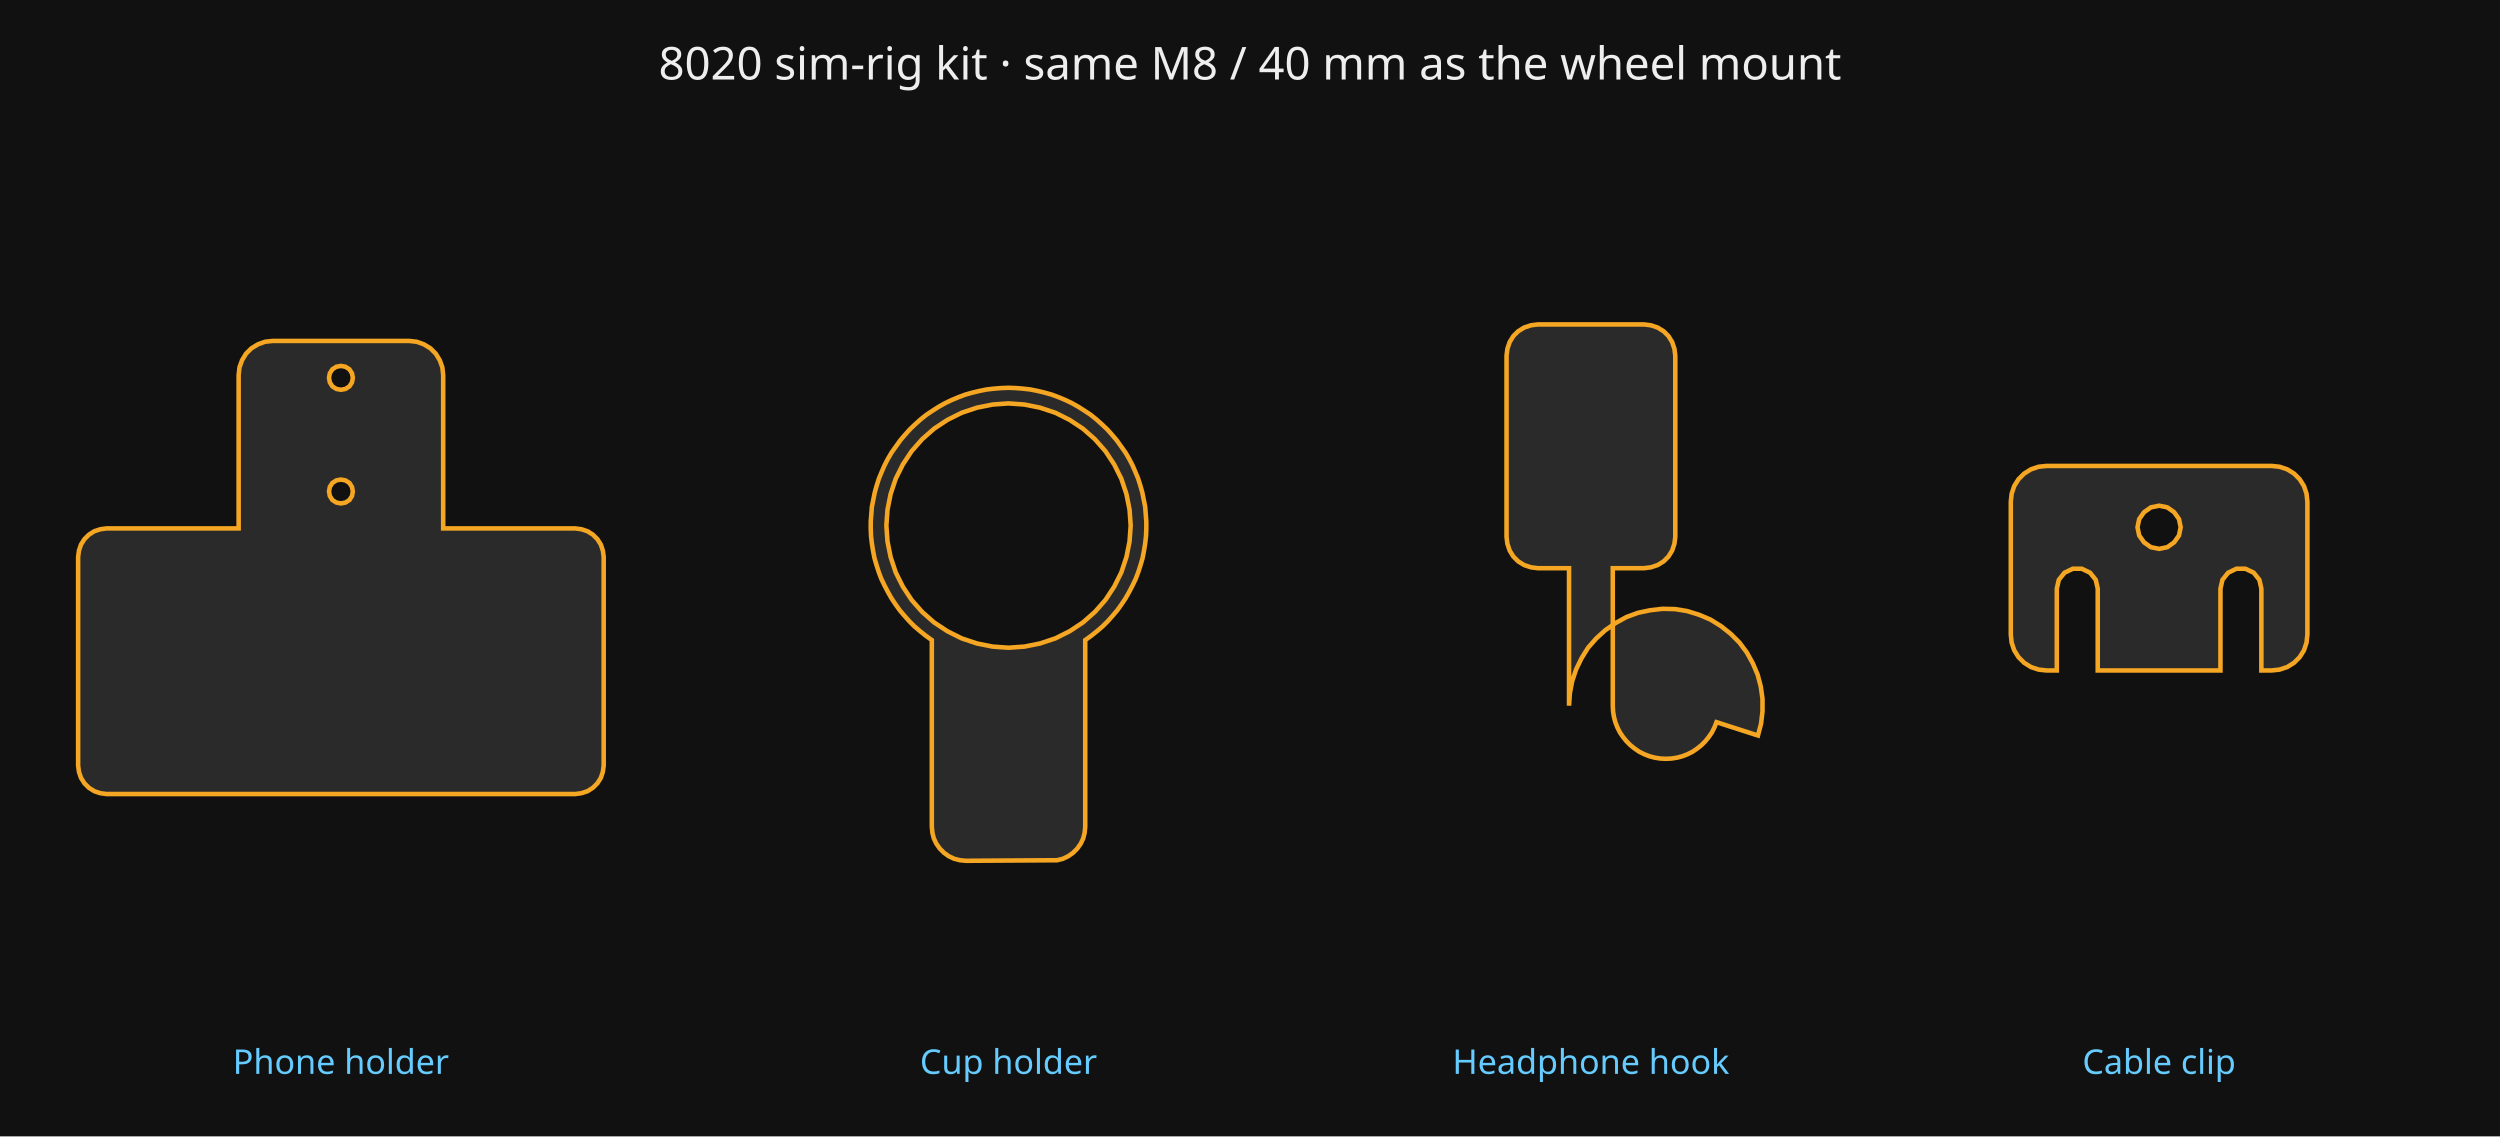
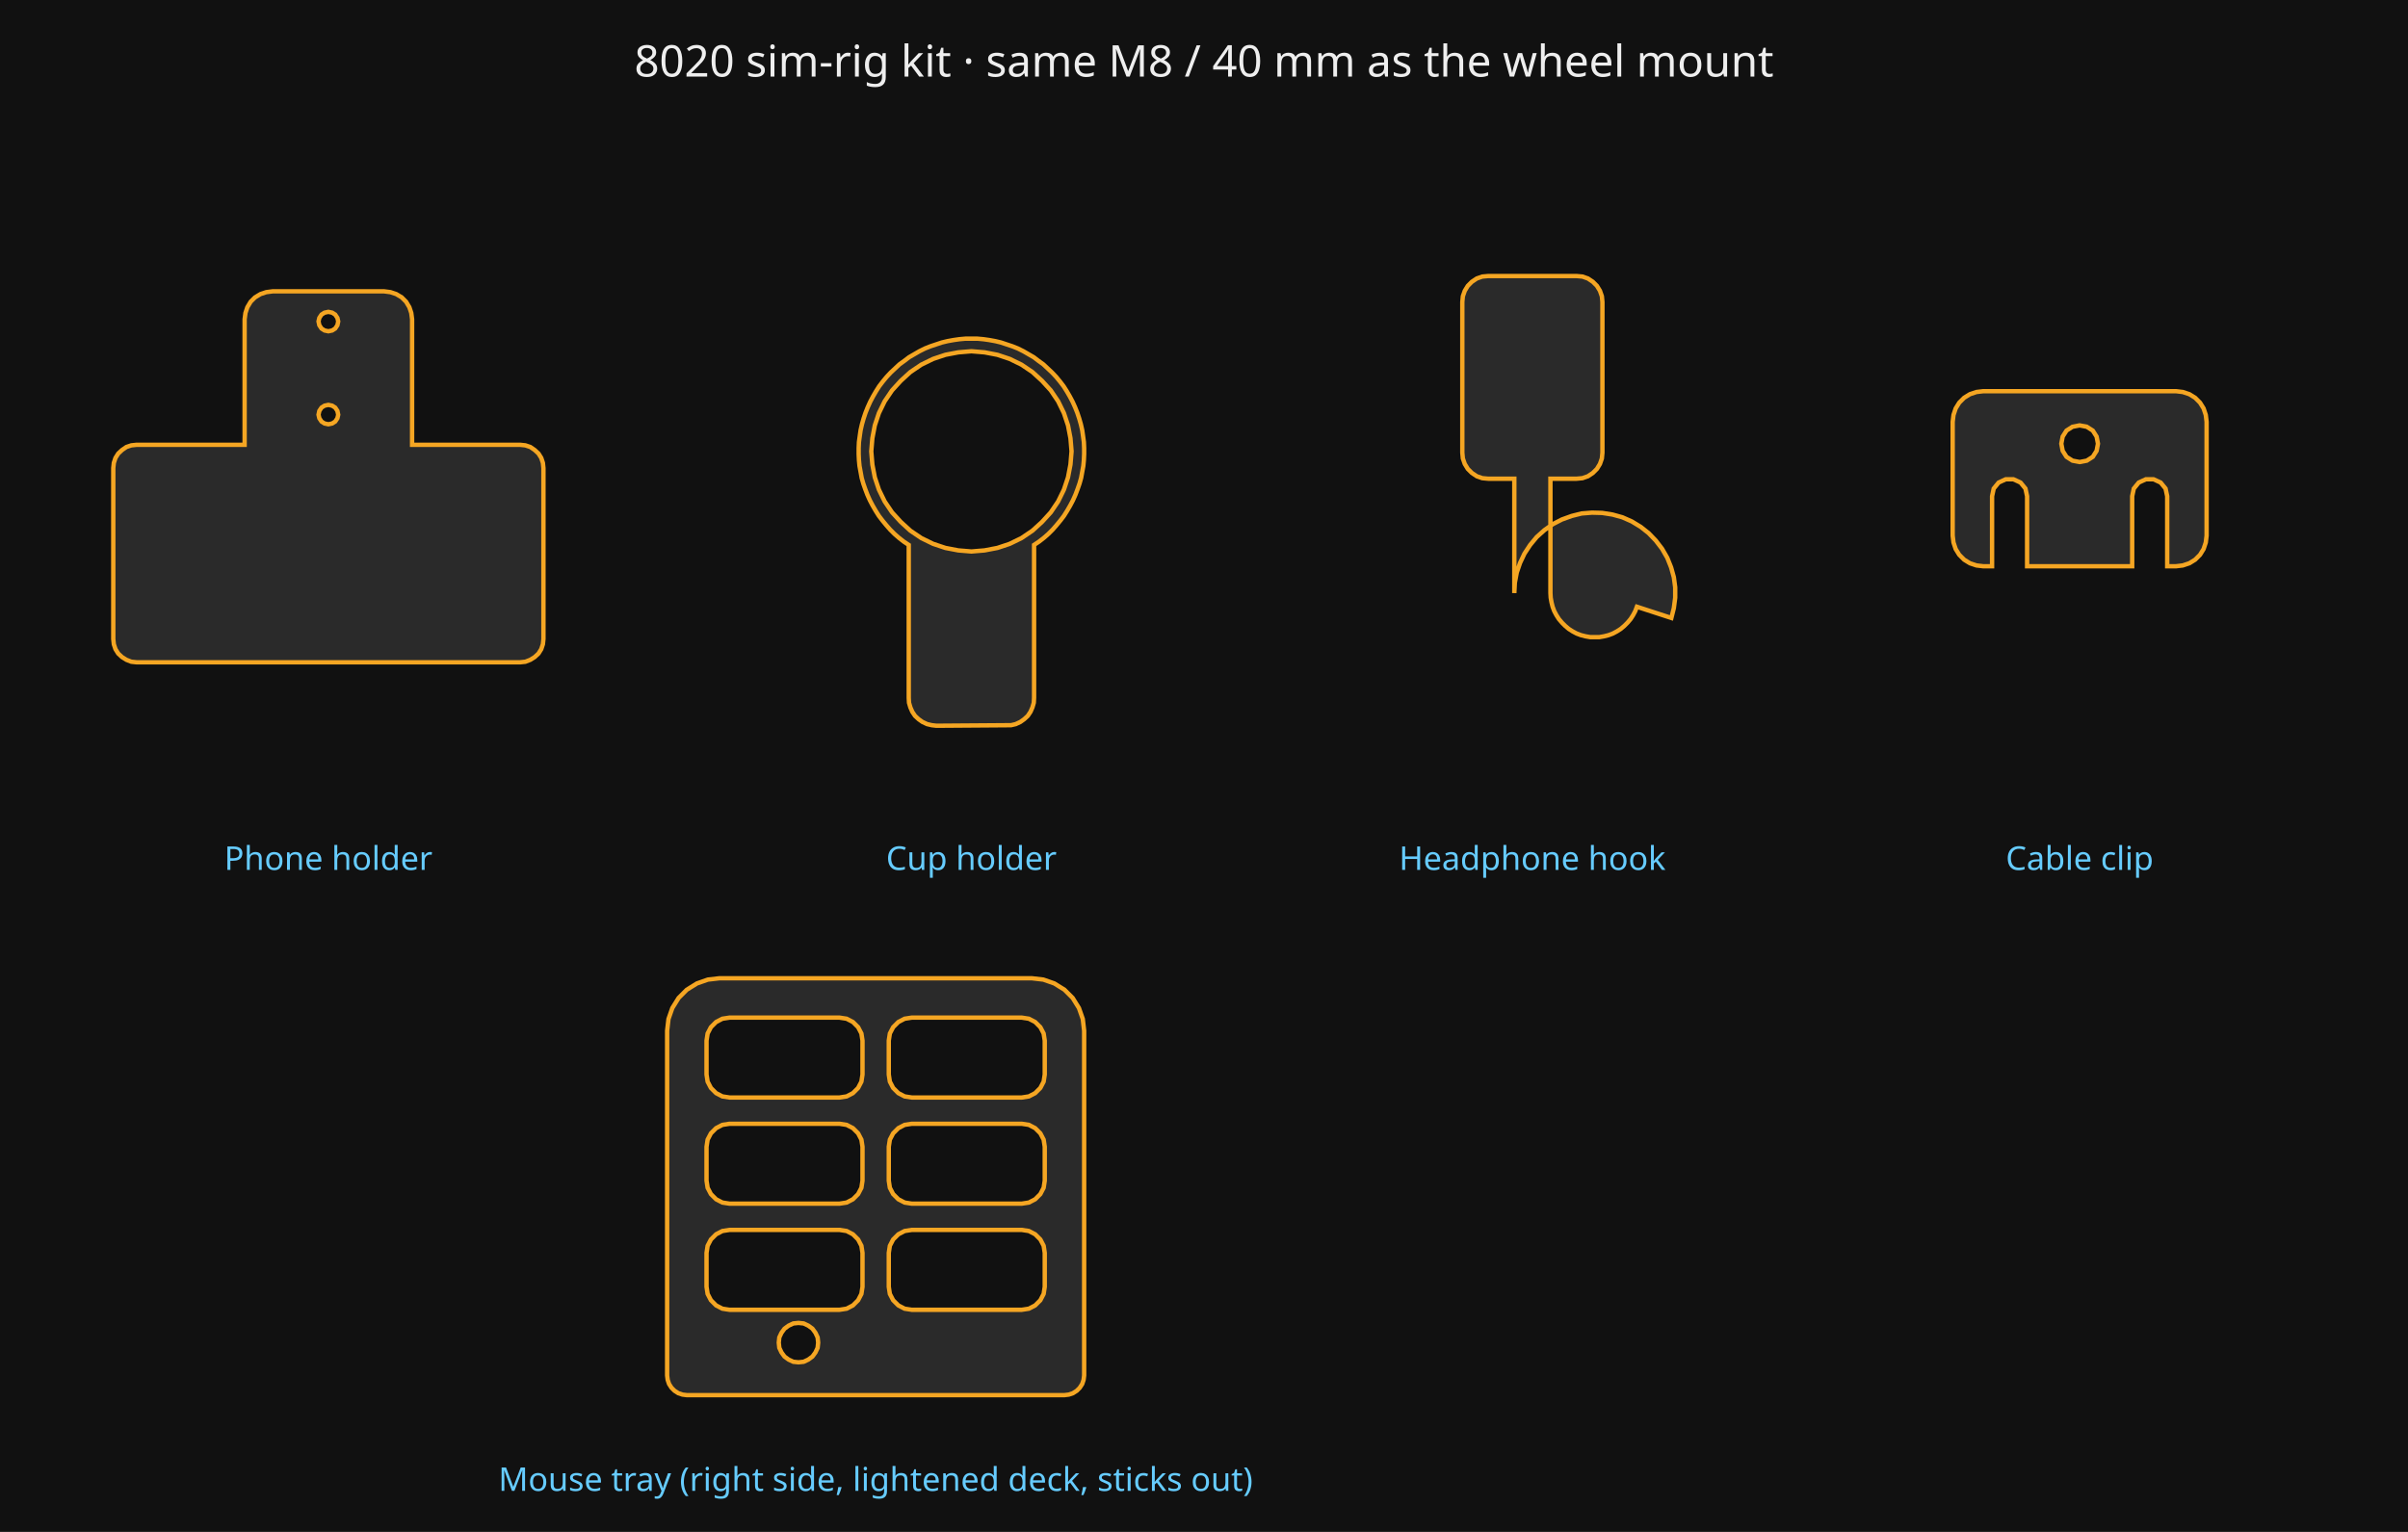
- <svg xmlns="http://www.w3.org/2000/svg" width="880" height="400" viewBox="0 0 880 400">
+ <svg xmlns="http://www.w3.org/2000/svg" width="880" height="560" viewBox="0 0 880 560">
  <rect width="100%" height="100%" fill="#111" />
  <text x="440" y="28" fill="#eee" font-family="system-ui,sans-serif" font-size="16" text-anchor="middle">8020 sim-rig kit  ·  same M8 / 40 mm as the wheel mount</text>
-   <path d="M 27.5,269.5 L 27.8,271.7 L 28.5,273.8 L 29.7,275.7 L 31.3,277.3 L 33.2,278.5 L 35.3,279.2 L 37.5,279.5 L 202.5,279.5 L 204.7,279.2 L 206.8,278.5 L 208.7,277.3 L 210.3,275.7 L 211.5,273.8 L 212.2,271.7 L 212.5,269.5 L 212.5,196.0 L 212.2,193.8 L 211.5,191.7 L 210.3,189.8 L 208.7,188.2 L 206.8,187.0 L 204.7,186.3 L 202.5,186.0 L 156.0,186.0 L 156.0,132.0 L 155.7,129.3 L 154.8,126.8 L 153.4,124.5 L 151.5,122.6 L 149.2,121.2 L 146.7,120.3 L 144.0,120.0 L 96.0,120.0 L 93.3,120.3 L 90.8,121.2 L 88.5,122.6 L 86.6,124.5 L 85.2,126.8 L 84.3,129.3 L 84.0,132.0 L 84.0,186.0 L 37.5,186.0 L 35.3,186.3 L 33.2,187.0 L 31.3,188.2 L 29.7,189.8 L 28.5,191.7 L 27.8,193.8 L 27.5,196.0 Z M 124.2,173.0 L 123.9,174.6 L 123.0,176.0 L 121.6,176.9 L 120.0,177.2 L 118.4,176.9 L 117.0,176.0 L 116.1,174.6 L 115.8,173.0 L 116.1,171.4 L 117.0,170.0 L 118.4,169.1 L 120.0,168.8 L 121.6,169.1 L 123.0,170.0 L 123.9,171.4 Z M 124.2,133.0 L 123.9,134.6 L 123.0,136.0 L 121.6,136.9 L 120.0,137.2 L 118.4,136.9 L 117.0,136.0 L 116.1,134.6 L 115.8,133.0 L 116.1,131.4 L 117.0,130.0 L 118.4,129.1 L 120.0,128.8 L 121.6,129.1 L 123.0,130.0 L 123.9,131.4 Z" fill="#2a2a2a" fill-rule="evenodd" stroke="#f5a623" stroke-width="1.6" />
-   <text x="120" y="378" fill="#6cf" font-family="system-ui,sans-serif" font-size="12" text-anchor="middle">Phone holder</text>
-   <path d="M 382.0,225.3 L 384.1,223.8 L 386.1,222.2 L 388.1,220.5 L 389.9,218.7 L 391.6,216.8 L 393.3,214.8 L 394.8,212.7 L 396.2,210.6 L 397.5,208.3 L 398.7,206.0 L 399.8,203.7 L 400.7,201.3 L 401.5,198.8 L 402.2,196.4 L 402.7,193.8 L 403.1,191.3 L 403.4,188.7 L 403.5,186.1 L 403.5,183.6 L 403.3,181.0 L 403.1,178.4 L 402.6,175.9 L 402.1,173.4 L 401.4,170.9 L 400.6,168.4 L 399.6,166.0 L 398.6,163.7 L 397.4,161.4 L 396.1,159.2 L 394.6,157.1 L 393.1,155.0 L 391.4,153.0 L 389.7,151.1 L 387.8,149.3 L 385.9,147.6 L 383.9,146.0 L 381.8,144.6 L 379.6,143.2 L 377.3,141.9 L 375.0,140.8 L 372.6,139.8 L 370.2,138.9 L 367.7,138.2 L 365.2,137.6 L 362.7,137.1 L 360.1,136.8 L 357.6,136.6 L 355.0,136.5 L 352.4,136.6 L 349.9,136.8 L 347.3,137.1 L 344.8,137.6 L 342.3,138.2 L 339.8,138.9 L 337.4,139.8 L 335.0,140.8 L 332.7,141.9 L 330.4,143.2 L 328.2,144.6 L 326.1,146.0 L 324.1,147.6 L 322.2,149.3 L 320.3,151.1 L 318.6,153.0 L 316.9,155.0 L 315.4,157.1 L 313.9,159.2 L 312.6,161.4 L 311.4,163.7 L 310.4,166.0 L 309.4,168.4 L 308.6,170.9 L 307.9,173.4 L 307.4,175.9 L 306.9,178.4 L 306.7,181.0 L 306.5,183.6 L 306.5,186.1 L 306.6,188.7 L 306.9,191.3 L 307.3,193.8 L 307.8,196.4 L 308.5,198.8 L 309.3,201.3 L 310.2,203.7 L 311.3,206.0 L 312.5,208.3 L 313.8,210.6 L 315.2,212.7 L 316.7,214.8 L 318.4,216.8 L 320.1,218.7 L 321.9,220.5 L 323.9,222.2 L 325.9,223.8 L 328.0,225.3 L 328.0,291.0 L 328.2,293.1 L 328.7,295.1 L 329.6,297.0 L 330.8,298.7 L 332.3,300.2 L 334.0,301.4 L 335.9,302.3 L 337.9,302.8 L 340.0,303.0 L 372.1,302.8 L 374.1,302.3 L 376.0,301.4 L 377.7,300.2 L 379.2,298.7 L 380.4,297.0 L 381.3,295.1 L 381.8,293.1 L 382.0,291.0 Z M 398.0,185.0 L 397.6,190.6 L 396.5,196.1 L 394.7,201.5 L 392.2,206.5 L 389.1,211.2 L 385.4,215.4 L 381.2,219.1 L 376.5,222.2 L 371.5,224.7 L 366.1,226.5 L 360.6,227.6 L 355.0,228.0 L 349.4,227.6 L 343.9,226.5 L 338.5,224.7 L 333.5,222.2 L 328.8,219.1 L 324.6,215.4 L 320.9,211.2 L 317.8,206.5 L 315.3,201.5 L 313.5,196.1 L 312.4,190.6 L 312.0,185.0 L 312.4,179.4 L 313.5,173.9 L 315.3,168.5 L 317.8,163.5 L 320.9,158.8 L 324.6,154.6 L 328.8,150.9 L 333.5,147.8 L 338.5,145.3 L 343.9,143.5 L 349.4,142.4 L 355.0,142.0 L 360.6,142.4 L 366.1,143.5 L 371.5,145.3 L 376.5,147.8 L 381.2,150.9 L 385.4,154.6 L 389.1,158.8 L 392.2,163.5 L 394.7,168.5 L 396.5,173.9 L 397.6,179.4 Z" fill="#2a2a2a" fill-rule="evenodd" stroke="#f5a623" stroke-width="1.6" />
-   <text x="355" y="378" fill="#6cf" font-family="system-ui,sans-serif" font-size="12" text-anchor="middle">Cup holder</text>
-   <path d="M 541.3,114.2 L 538.9,114.5 L 536.5,115.3 L 534.4,116.6 L 532.7,118.3 L 531.4,120.4 L 530.6,122.8 L 530.3,125.2 L 530.3,189.0 L 530.6,191.4 L 531.4,193.8 L 532.7,195.9 L 534.4,197.6 L 536.5,198.9 L 538.9,199.7 L 541.3,200.0 L 552.3,200.0 L 552.3,248.4 L 552.6,244.0 L 553.4,239.8 L 554.8,235.6 L 556.7,231.7 L 559.0,228.0 L 561.9,224.7 L 565.1,221.8 L 568.7,219.3 L 572.5,217.2 L 576.6,215.7 L 580.9,214.8 L 585.2,214.3 L 589.6,214.4 L 593.9,215.1 L 598.1,216.4 L 602.1,218.1 L 605.8,220.4 L 609.2,223.1 L 612.3,226.2 L 614.9,229.7 L 617.0,233.5 L 618.7,237.5 L 619.8,241.7 L 620.4,246.0 L 620.4,250.4 L 619.9,254.7 L 618.8,258.9 L 604.2,254.2 L 603.5,256.0 L 602.6,257.8 L 601.5,259.4 L 600.3,260.9 L 598.9,262.3 L 597.4,263.5 L 595.8,264.6 L 594.0,265.5 L 592.2,266.2 L 590.3,266.7 L 588.4,267.0 L 586.4,267.1 L 584.4,267.0 L 582.5,266.7 L 580.6,266.2 L 578.8,265.5 L 577.0,264.6 L 575.4,263.5 L 573.9,262.3 L 572.5,260.9 L 571.3,259.4 L 570.2,257.8 L 569.3,256.0 L 568.6,254.2 L 568.1,252.3 L 567.8,250.4 L 567.7,248.4 L 567.7,200.0 L 578.7,200.0 L 581.1,199.7 L 583.5,198.9 L 585.6,197.6 L 587.3,195.9 L 588.6,193.8 L 589.4,191.4 L 589.7,189.0 L 589.7,125.2 L 589.4,122.8 L 588.6,120.4 L 587.3,118.3 L 585.6,116.6 L 583.5,115.3 L 581.1,114.5 L 578.7,114.2 Z" fill="#2a2a2a" fill-rule="evenodd" stroke="#f5a623" stroke-width="1.6" />
-   <text x="560" y="378" fill="#6cf" font-family="system-ui,sans-serif" font-size="12" text-anchor="middle">Headphone hook</text>
-   <path d="M 720.4,164.0 L 717.6,164.3 L 714.9,165.2 L 712.5,166.7 L 710.5,168.7 L 709.0,171.1 L 708.1,173.8 L 707.8,176.6 L 707.8,223.4 L 708.1,226.2 L 709.0,228.9 L 710.5,231.3 L 712.5,233.3 L 714.9,234.8 L 717.6,235.7 L 720.4,236.0 L 724.0,236.0 L 724.0,207.2 L 724.7,204.1 L 726.7,201.6 L 729.6,200.2 L 732.8,200.2 L 735.7,201.6 L 737.7,204.1 L 738.4,207.2 L 738.4,236.0 L 781.6,236.0 L 781.6,207.2 L 782.3,204.1 L 784.3,201.6 L 787.2,200.2 L 790.4,200.2 L 793.3,201.6 L 795.3,204.1 L 796.0,207.2 L 796.0,236.0 L 799.6,236.0 L 802.4,235.7 L 805.1,234.8 L 807.5,233.3 L 809.5,231.3 L 811.0,228.9 L 811.9,226.2 L 812.2,223.4 L 812.2,176.6 L 811.9,173.8 L 811.0,171.1 L 809.5,168.7 L 807.5,166.7 L 805.1,165.2 L 802.4,164.3 L 799.6,164.0 Z M 767.6,185.6 L 767.0,188.5 L 765.3,190.9 L 762.9,192.6 L 760.0,193.2 L 757.1,192.6 L 754.7,190.9 L 753.0,188.5 L 752.4,185.6 L 753.0,182.7 L 754.7,180.3 L 757.1,178.6 L 760.0,178.0 L 762.9,178.6 L 765.3,180.3 L 767.0,182.7 Z" fill="#2a2a2a" fill-rule="evenodd" stroke="#f5a623" stroke-width="1.6" />
-   <text x="760" y="378" fill="#6cf" font-family="system-ui,sans-serif" font-size="12" text-anchor="middle">Cable clip</text>
+   <path d="M 41.4,233.6 L 41.6,235.5 L 42.2,237.3 L 43.2,238.9 L 44.6,240.2 L 46.2,241.2 L 48.0,241.9 L 49.9,242.1 L 190.1,242.1 L 192.0,241.9 L 193.8,241.2 L 195.4,240.2 L 196.8,238.9 L 197.8,237.3 L 198.4,235.5 L 198.6,233.6 L 198.6,171.1 L 198.4,169.2 L 197.8,167.4 L 196.8,165.8 L 195.4,164.5 L 193.8,163.4 L 192.0,162.8 L 190.1,162.6 L 150.6,162.6 L 150.6,116.7 L 150.3,114.4 L 149.6,112.3 L 148.4,110.3 L 146.8,108.7 L 144.8,107.5 L 142.7,106.8 L 140.4,106.5 L 99.6,106.5 L 97.3,106.8 L 95.2,107.5 L 93.2,108.7 L 91.6,110.3 L 90.4,112.3 L 89.7,114.4 L 89.4,116.7 L 89.4,162.6 L 49.9,162.6 L 48.0,162.8 L 46.2,163.4 L 44.6,164.5 L 43.2,165.8 L 42.2,167.4 L 41.6,169.2 L 41.4,171.1 Z M 123.6,151.6 L 123.3,152.9 L 122.5,154.1 L 121.4,154.8 L 120.0,155.1 L 118.6,154.8 L 117.5,154.1 L 116.7,152.9 L 116.4,151.6 L 116.7,150.2 L 117.5,149.0 L 118.6,148.3 L 120.0,148.0 L 121.4,148.3 L 122.5,149.0 L 123.3,150.2 Z M 123.6,117.5 L 123.3,118.9 L 122.5,120.1 L 121.4,120.8 L 120.0,121.1 L 118.6,120.8 L 117.5,120.1 L 116.7,118.9 L 116.4,117.5 L 116.7,116.2 L 117.5,115.0 L 118.6,114.3 L 120.0,114.0 L 121.4,114.3 L 122.5,115.0 L 123.3,116.2 Z" fill="#2a2a2a" fill-rule="evenodd" stroke="#f5a623" stroke-width="1.6" />
+   <text x="120" y="318" fill="#6cf" font-family="system-ui,sans-serif" font-size="12" text-anchor="middle">Phone holder</text>
+   <path d="M 377.9,199.2 L 379.7,198.0 L 381.5,196.6 L 383.1,195.2 L 384.7,193.6 L 386.1,192.0 L 387.5,190.3 L 388.8,188.6 L 390.0,186.7 L 391.1,184.8 L 392.1,182.9 L 393.0,180.9 L 393.8,178.8 L 394.5,176.8 L 395.1,174.7 L 395.5,172.5 L 395.9,170.3 L 396.1,168.2 L 396.2,166.0 L 396.2,163.8 L 396.1,161.6 L 395.8,159.4 L 395.5,157.3 L 395.0,155.1 L 394.4,153.0 L 393.7,150.9 L 392.9,148.9 L 392.0,146.9 L 391.0,145.0 L 389.9,143.1 L 388.7,141.2 L 387.4,139.5 L 386.0,137.8 L 384.5,136.2 L 382.9,134.7 L 381.3,133.2 L 379.5,131.9 L 377.8,130.6 L 375.9,129.5 L 374.0,128.4 L 372.0,127.4 L 370.0,126.6 L 367.9,125.9 L 365.8,125.2 L 363.7,124.7 L 361.5,124.3 L 359.4,124.0 L 357.2,123.8 L 355.0,123.8 L 352.8,123.8 L 350.6,124.0 L 348.5,124.3 L 346.3,124.7 L 344.2,125.2 L 342.1,125.9 L 340.0,126.6 L 338.0,127.4 L 336.0,128.4 L 334.1,129.5 L 332.2,130.6 L 330.5,131.9 L 328.7,133.2 L 327.1,134.7 L 325.5,136.2 L 324.0,137.8 L 322.6,139.5 L 321.3,141.2 L 320.1,143.1 L 319.0,145.0 L 318.0,146.9 L 317.1,148.9 L 316.3,150.9 L 315.6,153.0 L 315.0,155.1 L 314.5,157.3 L 314.2,159.4 L 313.9,161.6 L 313.8,163.8 L 313.8,166.0 L 313.9,168.2 L 314.1,170.3 L 314.5,172.5 L 314.9,174.7 L 315.5,176.8 L 316.2,178.8 L 317.0,180.9 L 317.9,182.9 L 318.9,184.8 L 320.0,186.7 L 321.2,188.6 L 322.5,190.3 L 323.9,192.0 L 325.3,193.6 L 326.9,195.2 L 328.5,196.6 L 330.3,198.0 L 332.1,199.2 L 332.1,255.1 L 332.2,256.9 L 332.7,258.6 L 333.4,260.2 L 334.4,261.7 L 335.7,262.9 L 337.1,263.9 L 338.8,264.7 L 340.5,265.1 L 342.2,265.3 L 369.5,265.1 L 371.2,264.7 L 372.9,263.9 L 374.3,262.9 L 375.6,261.7 L 376.6,260.2 L 377.3,258.6 L 377.8,256.9 L 377.9,255.1 Z M 391.6,165.0 L 391.2,169.8 L 390.3,174.5 L 388.8,179.0 L 386.7,183.3 L 384.0,187.3 L 380.8,190.8 L 377.3,194.0 L 373.3,196.7 L 369.0,198.8 L 364.5,200.3 L 359.8,201.2 L 355.0,201.6 L 350.2,201.2 L 345.5,200.3 L 341.0,198.8 L 336.7,196.7 L 332.7,194.0 L 329.2,190.8 L 326.0,187.3 L 323.3,183.3 L 321.2,179.0 L 319.7,174.5 L 318.8,169.8 L 318.4,165.0 L 318.8,160.2 L 319.7,155.5 L 321.2,151.0 L 323.3,146.7 L 326.0,142.7 L 329.2,139.2 L 332.7,136.0 L 336.7,133.3 L 341.0,131.2 L 345.5,129.7 L 350.2,128.8 L 355.0,128.4 L 359.8,128.8 L 364.5,129.7 L 369.0,131.2 L 373.3,133.3 L 377.3,136.0 L 380.8,139.2 L 384.0,142.7 L 386.7,146.7 L 388.8,151.0 L 390.3,155.5 L 391.2,160.2 Z" fill="#2a2a2a" fill-rule="evenodd" stroke="#f5a623" stroke-width="1.6" />
+   <text x="355" y="318" fill="#6cf" font-family="system-ui,sans-serif" font-size="12" text-anchor="middle">Cup holder</text>
+   <path d="M 543.9,100.9 L 541.7,101.1 L 539.7,101.8 L 537.9,103.0 L 536.4,104.5 L 535.3,106.3 L 534.6,108.3 L 534.4,110.4 L 534.4,165.5 L 534.6,167.6 L 535.3,169.6 L 536.4,171.4 L 537.9,172.9 L 539.7,174.1 L 541.7,174.8 L 543.9,175.0 L 553.4,175.0 L 553.4,216.8 L 553.6,213.0 L 554.3,209.3 L 555.5,205.8 L 557.1,202.4 L 559.2,199.2 L 561.6,196.3 L 564.4,193.8 L 567.5,191.6 L 570.8,189.9 L 574.4,188.6 L 578.0,187.7 L 581.8,187.4 L 585.5,187.5 L 589.3,188.1 L 592.9,189.1 L 596.3,190.6 L 599.6,192.6 L 602.5,194.9 L 605.1,197.6 L 607.4,200.6 L 609.3,203.9 L 610.7,207.4 L 611.7,211.0 L 612.2,214.7 L 612.2,218.5 L 611.7,222.3 L 610.8,225.9 L 598.2,221.8 L 597.6,223.4 L 596.8,224.9 L 595.9,226.3 L 594.8,227.6 L 593.6,228.8 L 592.3,229.9 L 590.9,230.8 L 589.4,231.6 L 587.8,232.2 L 586.2,232.6 L 584.5,232.9 L 582.8,232.9 L 581.1,232.9 L 579.4,232.6 L 577.8,232.2 L 576.2,231.6 L 574.7,230.8 L 573.3,229.9 L 572.0,228.8 L 570.8,227.6 L 569.7,226.3 L 568.8,224.9 L 568.0,223.4 L 567.4,221.8 L 567.0,220.2 L 566.7,218.5 L 566.6,216.8 L 566.6,175.0 L 576.1,175.0 L 578.3,174.8 L 580.3,174.1 L 582.1,172.9 L 583.6,171.4 L 584.7,169.6 L 585.4,167.6 L 585.6,165.5 L 585.6,110.4 L 585.4,108.3 L 584.7,106.3 L 583.6,104.5 L 582.1,103.0 L 580.3,101.8 L 578.3,101.1 L 576.1,100.9 Z" fill="#2a2a2a" fill-rule="evenodd" stroke="#f5a623" stroke-width="1.6" />
+   <text x="560" y="318" fill="#6cf" font-family="system-ui,sans-serif" font-size="12" text-anchor="middle">Headphone hook</text>
+   <path d="M 724.8,143.0 L 722.3,143.3 L 719.9,144.1 L 717.8,145.4 L 716.0,147.2 L 714.7,149.3 L 713.9,151.7 L 713.6,154.2 L 713.6,195.8 L 713.9,198.3 L 714.7,200.7 L 716.0,202.8 L 717.8,204.6 L 719.9,205.9 L 722.3,206.7 L 724.8,207.0 L 728.0,207.0 L 728.0,181.4 L 728.6,178.6 L 730.4,176.4 L 733.0,175.2 L 735.8,175.2 L 738.4,176.4 L 740.2,178.6 L 740.8,181.4 L 740.8,207.0 L 779.2,207.0 L 779.2,181.4 L 779.8,178.6 L 781.6,176.4 L 784.2,175.2 L 787.0,175.2 L 789.6,176.4 L 791.4,178.6 L 792.0,181.4 L 792.0,207.0 L 795.2,207.0 L 797.7,206.7 L 800.1,205.9 L 802.2,204.6 L 804.0,202.8 L 805.3,200.7 L 806.1,198.3 L 806.4,195.8 L 806.4,154.2 L 806.1,151.7 L 805.3,149.3 L 804.0,147.2 L 802.2,145.4 L 800.1,144.1 L 797.7,143.3 L 795.2,143.0 Z M 766.7,162.2 L 766.2,164.8 L 764.8,167.0 L 762.6,168.4 L 760.0,168.9 L 757.4,168.4 L 755.2,167.0 L 753.8,164.8 L 753.3,162.2 L 753.8,159.6 L 755.2,157.4 L 757.4,156.0 L 760.0,155.5 L 762.6,156.0 L 764.8,157.4 L 766.2,159.6 Z" fill="#2a2a2a" fill-rule="evenodd" stroke="#f5a623" stroke-width="1.6" />
+   <text x="760" y="318" fill="#6cf" font-family="system-ui,sans-serif" font-size="12" text-anchor="middle">Cable clip</text>
+   <path d="M 243.8,502.8 L 244.0,504.4 L 244.5,505.9 L 245.4,507.3 L 246.5,508.4 L 247.9,509.3 L 249.4,509.8 L 251.0,510.0 L 389.0,510.0 L 390.6,509.8 L 392.1,509.3 L 393.5,508.4 L 394.6,507.3 L 395.5,505.9 L 396.0,504.4 L 396.2,502.8 L 396.2,376.8 L 395.7,372.5 L 394.3,368.5 L 392.0,364.8 L 389.0,361.8 L 385.3,359.5 L 381.3,358.1 L 377.0,357.6 L 263.0,357.6 L 258.7,358.1 L 254.7,359.5 L 251.0,361.8 L 248.0,364.8 L 245.7,368.5 L 244.3,372.5 L 243.8,376.8 Z M 299.0,490.8 L 298.8,492.7 L 298.0,494.4 L 296.9,495.9 L 295.4,497.0 L 293.7,497.8 L 291.8,498.0 L 289.9,497.8 L 288.2,497.0 L 286.7,495.9 L 285.6,494.4 L 284.8,492.7 L 284.6,490.8 L 284.8,488.9 L 285.6,487.2 L 286.7,485.7 L 288.2,484.6 L 289.9,483.8 L 291.8,483.6 L 293.7,483.8 L 295.4,484.6 L 296.9,485.7 L 298.0,487.2 L 298.8,488.9 Z M 315.2,470.4 L 314.8,473.0 L 313.6,475.3 L 311.7,477.2 L 309.4,478.4 L 306.8,478.8 L 266.6,478.8 L 264.0,478.4 L 261.7,477.2 L 259.8,475.3 L 258.6,473.0 L 258.2,470.4 L 258.2,458.0 L 258.6,455.4 L 259.8,453.1 L 261.7,451.2 L 264.0,450.0 L 266.6,449.6 L 306.8,449.6 L 309.4,450.0 L 311.7,451.2 L 313.6,453.1 L 314.8,455.4 L 315.2,458.0 Z M 381.8,470.4 L 381.4,473.0 L 380.2,475.3 L 378.3,477.2 L 376.0,478.4 L 373.4,478.8 L 333.2,478.8 L 330.6,478.4 L 328.3,477.2 L 326.4,475.3 L 325.2,473.0 L 324.8,470.4 L 324.8,458.0 L 325.2,455.4 L 326.4,453.1 L 328.3,451.2 L 330.6,450.0 L 333.2,449.6 L 373.4,449.6 L 376.0,450.0 L 378.3,451.2 L 380.2,453.1 L 381.4,455.4 L 381.8,458.0 Z M 315.2,431.6 L 314.8,434.2 L 313.6,436.5 L 311.7,438.4 L 309.4,439.6 L 306.8,440.0 L 266.6,440.0 L 264.0,439.6 L 261.7,438.4 L 259.8,436.5 L 258.6,434.2 L 258.2,431.6 L 258.2,419.2 L 258.6,416.6 L 259.8,414.3 L 261.7,412.4 L 264.0,411.2 L 266.6,410.8 L 306.8,410.8 L 309.4,411.2 L 311.7,412.4 L 313.6,414.3 L 314.8,416.6 L 315.2,419.2 Z M 381.8,431.6 L 381.4,434.2 L 380.2,436.5 L 378.3,438.4 L 376.0,439.6 L 373.4,440.0 L 333.2,440.0 L 330.6,439.6 L 328.3,438.4 L 326.4,436.5 L 325.2,434.2 L 324.8,431.6 L 324.8,419.2 L 325.2,416.6 L 326.4,414.3 L 328.3,412.4 L 330.6,411.2 L 333.2,410.8 L 373.4,410.8 L 376.0,411.2 L 378.3,412.4 L 380.2,414.3 L 381.4,416.6 L 381.8,419.2 Z M 315.2,392.8 L 314.8,395.4 L 313.6,397.7 L 311.7,399.6 L 309.4,400.8 L 306.8,401.2 L 266.6,401.2 L 264.0,400.8 L 261.7,399.6 L 259.8,397.7 L 258.6,395.4 L 258.2,392.8 L 258.2,380.4 L 258.6,377.8 L 259.8,375.5 L 261.7,373.6 L 264.0,372.4 L 266.6,372.0 L 306.8,372.0 L 309.4,372.4 L 311.7,373.6 L 313.6,375.5 L 314.8,377.8 L 315.2,380.4 Z M 381.8,392.8 L 381.4,395.4 L 380.2,397.7 L 378.3,399.6 L 376.0,400.8 L 373.4,401.2 L 333.2,401.2 L 330.6,400.8 L 328.3,399.6 L 326.4,397.7 L 325.2,395.4 L 324.8,392.8 L 324.8,380.4 L 325.2,377.8 L 326.4,375.5 L 328.3,373.6 L 330.6,372.4 L 333.2,372.0 L 373.4,372.0 L 376.0,372.4 L 378.3,373.6 L 380.2,375.5 L 381.4,377.8 L 381.8,380.4 Z" fill="#2a2a2a" fill-rule="evenodd" stroke="#f5a623" stroke-width="1.6" />
+   <text x="320" y="545" fill="#6cf" font-family="system-ui,sans-serif" font-size="12" text-anchor="middle">Mouse tray (right side, lightened deck, sticks out)</text>
</svg>
